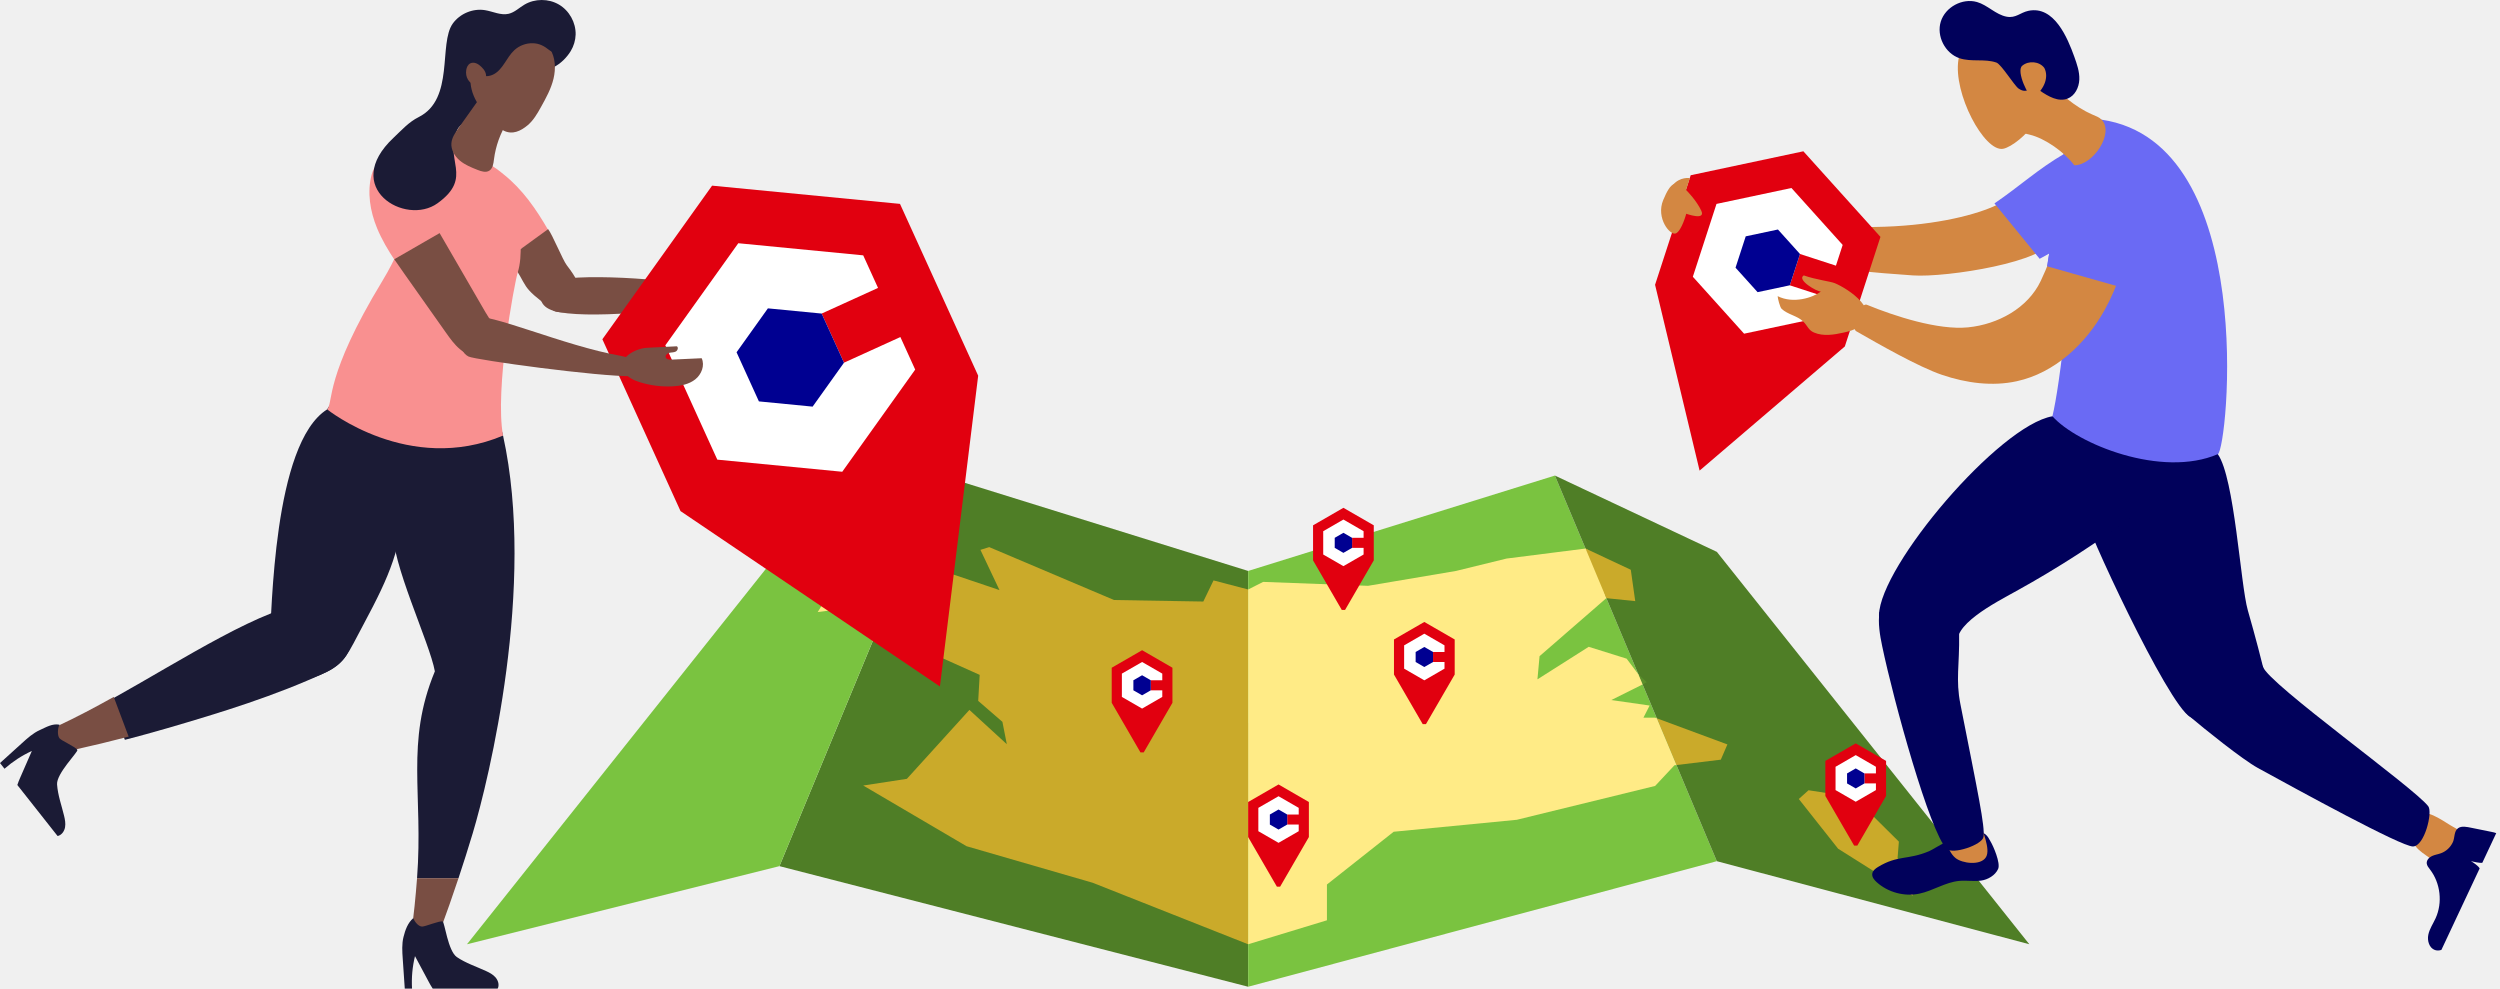
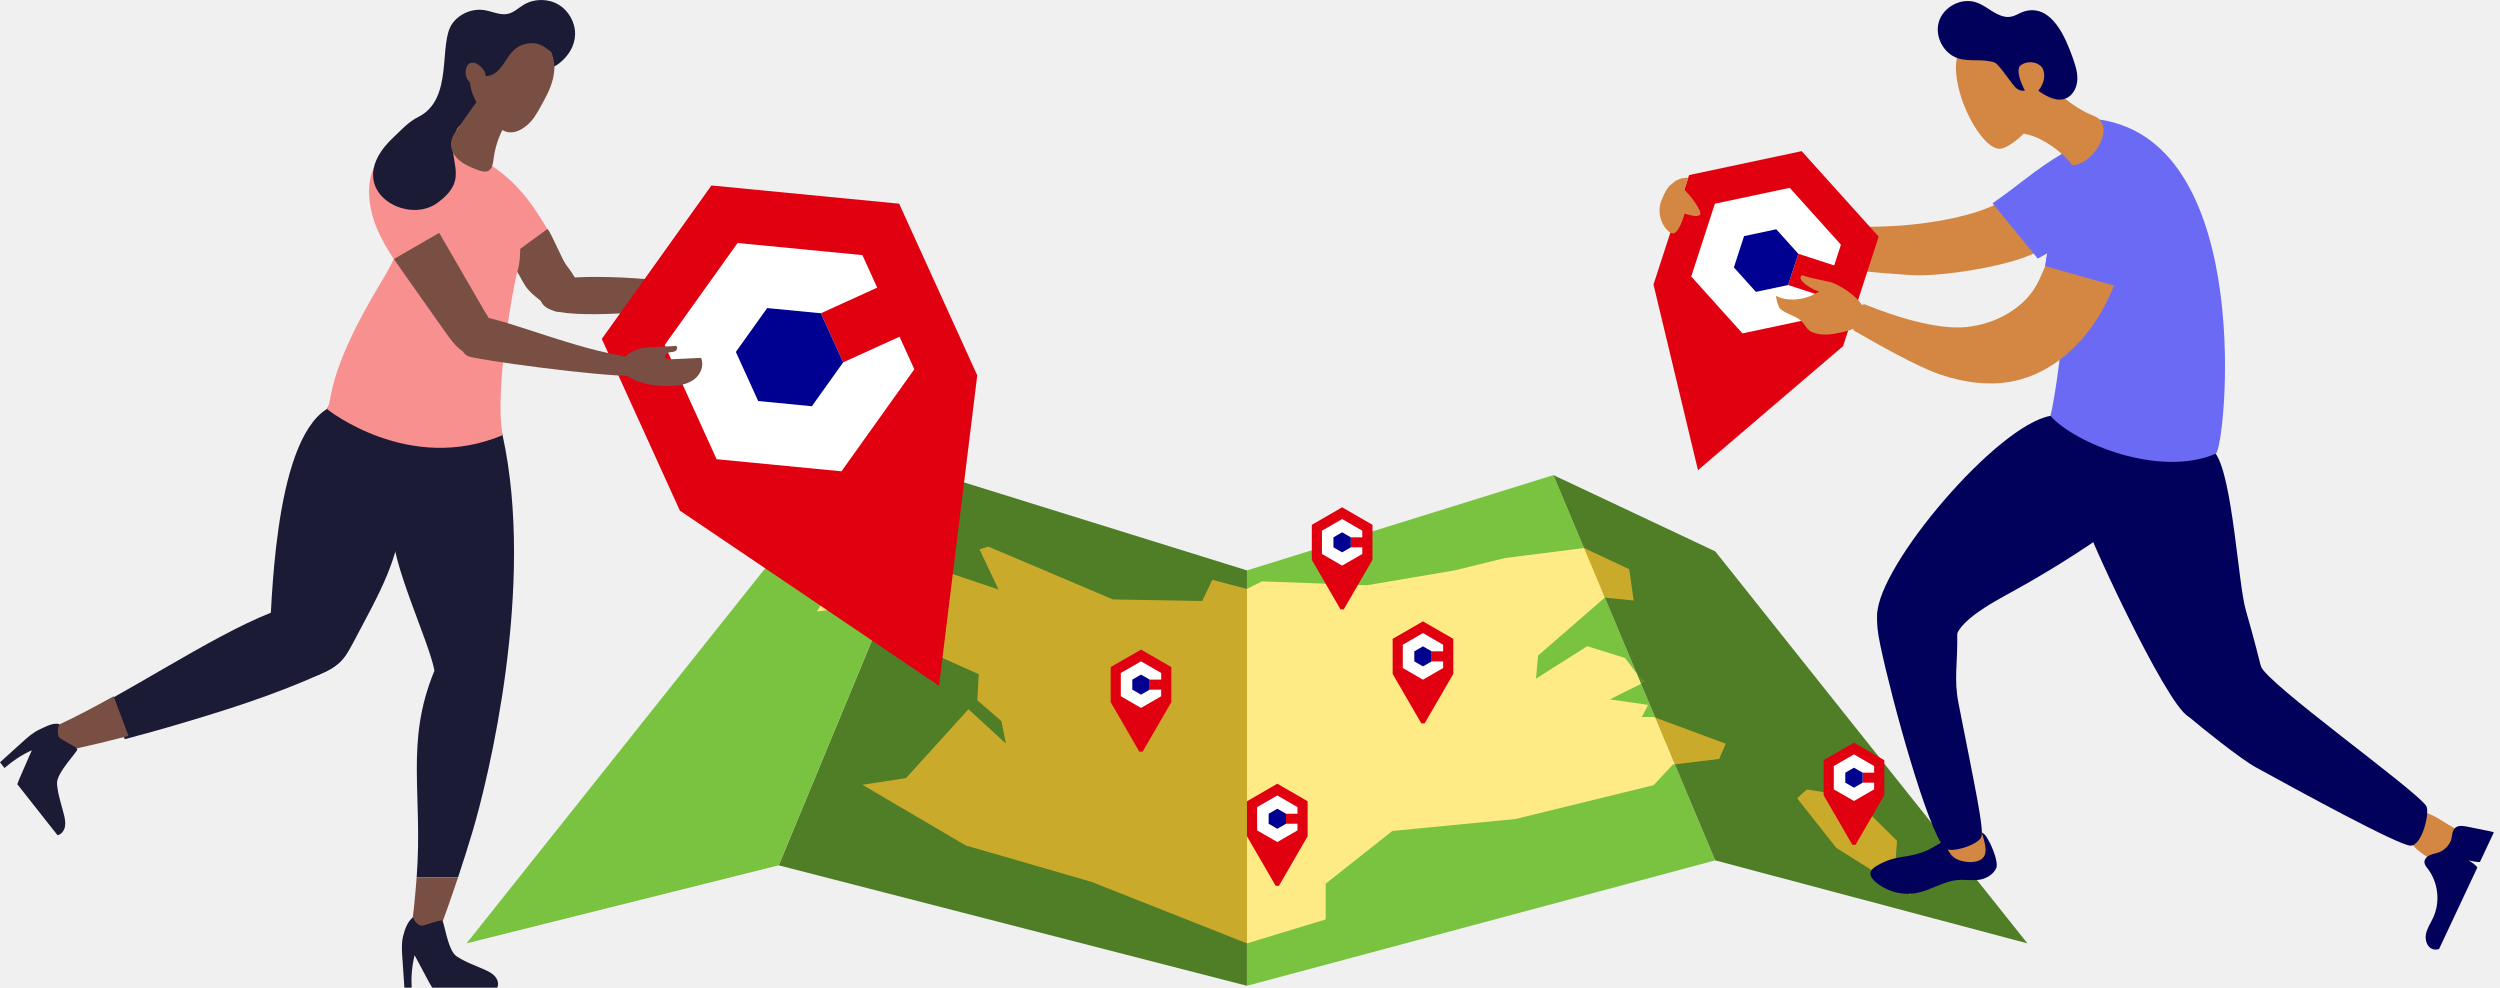
- <svg xmlns="http://www.w3.org/2000/svg" width="526" height="208" viewBox="0 0 526 208" fill="none">
-   <path d="M375.39 46.332C403.081 50.776 422.608 43.748 423.257 40.63L431.678 50.39C431.083 55.017 409.54 58.453 402.432 57.945C395.323 57.438 382.675 56.593 376.08 53.894C374.105 53.082 371.765 51.73 371.94 49.599C372.083 47.915 373.733 46.061 375.39 46.332Z" fill="#D38742" />
-   <path fill-rule="evenodd" clip-rule="evenodd" d="M261.027 151.685L251.227 173.66C251.227 173.66 273.865 181.533 278.376 180.924C282.888 180.316 288.177 158.949 288.177 158.949L261.027 151.685Z" fill="#CE0500" />
-   <path d="M198.077 100.057L163.994 182.237L262.603 207.608L262.61 120.125L198.077 100.057Z" fill="#4F7E26" />
-   <path d="M163.987 116.114L98.25 198.673L163.994 182.237L198.077 100.057L163.987 116.114Z" fill="#7AC340" />
-   <path d="M262.617 120.125L262.61 207.608L361.22 181.195L327.144 100.057L262.617 120.125Z" fill="#7AC340" />
-   <path d="M361.227 116.114L327.144 100.057L361.22 181.195L426.971 198.673L361.227 116.114Z" fill="#4F7E26" />
-   <path d="M190.799 117.589L174.918 124.17L172.043 128.776L186.971 126.835L190.799 117.589Z" fill="#FFEB86" />
-   <path d="M255.326 122.12L253.175 126.564L234.399 126.246L208.135 115.113L206.282 115.688L210.293 124.156L190.813 117.582L186.971 126.834L196.995 137.9L206.126 141.992L205.815 147.471L210.908 151.874L211.835 156.582L203.962 149.365L190.806 163.866L181.621 165.273L203.36 178.043L229.901 185.733L262.604 198.673H262.611V124.027L255.326 122.12Z" fill="#CAAA2A" />
-   <path d="M345.602 144.008L346.461 143.534L344.703 141.857" fill="#5A8F2B" />
-   <path d="M362.059 159.835L363.445 156.629L348.599 151.13L352.725 160.964L362.059 159.835Z" fill="#CAAA2A" />
-   <path d="M348.598 151.13L348.24 151.002H345.778L347.083 148.445L339.021 147.288L345.602 144.008L344.702 141.857L342.24 138.583L334.266 136.087L323.478 142.932L323.924 138.056L337.972 125.854L334.848 116.256L333.596 115.411L316.978 117.521L306.345 120.125L287.833 123.257L265.762 122.431L262.617 124.028H262.61V198.673L279.188 193.627V186.099L293.23 174.999L319.135 172.483L348.24 165.361L352.305 161.012L352.724 160.965L348.598 151.13Z" fill="#FFEB86" />
-   <path d="M344.053 126.476L343.12 119.881L333.597 115.411L337.973 125.854L344.053 126.476Z" fill="#CAAA2A" />
-   <path d="M388.289 167.471L386.239 163.866H388.857L392.956 170.576L399.523 177.083L399.246 180.573L402.425 183.792V188.459L386.733 178.564L378.468 168.107L380.517 166.267L388.289 167.471Z" fill="#CAAA2A" />
-   <path d="M379.428 31.83L355.721 36.869L348.227 59.92L357.594 99.015L388.153 72.893L395.647 49.842L379.428 31.83Z" fill="#E1000F" />
-   <path d="M378.718 53.441L386.28 55.896L387.7 51.533L376.919 39.555L361.152 42.903L356.174 58.23L366.956 70.208L382.722 66.86L384.136 62.491L376.574 60.029L378.718 53.441Z" fill="white" />
-   <path d="M376.574 60.029L378.718 53.441L374.078 48.287L367.3 49.727L365.156 56.322L369.796 61.469L376.574 60.029Z" fill="#000091" />
-   <path d="M91.494 141.248C90.445 135.276 82.153 118.062 82.728 111.393C83.303 104.73 84.053 96.025 88.896 91.852C95.085 86.515 103.865 82.66 105.84 91.642C112.793 123.229 102.877 163.927 99.455 175.337C98.508 178.496 97.507 181.641 96.465 184.78H87.746C89.093 167.072 85.251 156.331 91.494 141.248Z" fill="#1B1B35" />
-   <path d="M87.747 184.78H96.465C95.241 188.453 93.963 192.112 92.617 195.744C92.143 197.016 91.474 198.47 90.175 198.849C88.511 199.336 86.293 197.868 86.543 196.177C87.064 192.626 87.442 188.771 87.747 184.78Z" fill="#794E43" />
-   <path d="M68.645 141.417C72.724 139.273 73.042 137.812 76.457 131.427C82.274 120.564 84.148 115.897 85.602 103.635C86.705 94.375 80.279 82.87 73.373 86.678C68.598 89.309 74.056 82.877 68.835 86.137C57.37 93.306 57.269 129.249 56.694 134.843C55.909 142.56 60.718 145.374 68.645 141.417Z" fill="#1B1B35" />
-   <path d="M65.453 126.855C74.909 126.266 77.452 137.318 68.652 141.417C58.026 146.368 46.453 149.933 35.219 153.206C32.249 154.072 29.267 154.884 26.27 155.662L23.132 147.308C38.797 138.57 55.787 127.457 65.453 126.855Z" fill="#1B1B35" />
-   <path d="M23.93 146.632L27.068 154.985C23.253 155.98 19.425 156.906 15.577 157.758C14.278 158.042 12.736 158.259 11.782 157.332C10.565 156.142 10.72 153.403 12.262 152.686C15.962 150.968 19.905 148.878 23.93 146.632Z" fill="#794E43" />
-   <path d="M4.647 156.338C5.79 155.297 6.96 154.241 8.374 153.606C9.753 152.983 11.032 152.185 12.52 152.476C12.127 153.166 12.033 154.674 12.499 155.317C12.871 155.824 16.078 157.211 16.28 157.806C16.422 158.239 11.85 162.764 12.006 165.036C12.161 167.309 12.966 169.474 13.494 171.685C13.676 172.456 13.825 173.254 13.69 174.039C13.555 174.817 13.068 175.581 12.317 175.845C12.242 175.872 12.182 175.872 12.107 175.886L3.646 165.165C3.815 164.624 4.038 164.096 4.268 163.575C5.08 161.715 5.891 159.862 6.703 158.002C4.613 158.956 2.672 160.227 0.947 161.743L0 160.545C1.556 159.145 3.098 157.738 4.647 156.338Z" fill="#1B1B35" />
-   <path d="M88.003 112.306C84.155 112.259 53.312 115.384 68.848 86.137C71.08 81.93 77.831 81.673 82.552 81.078C88.95 80.273 99.191 81.51 102.268 87.321C111.866 105.448 92.934 112.448 88.003 112.306Z" fill="#1B1B35" />
-   <path d="M103.864 50.532C101.93 46.028 100.225 40.826 101.166 35.875C101.456 34.326 101.524 34.076 102.945 34.644C104.067 35.09 105.156 36.037 106.09 36.788C107.997 38.317 109.681 40.123 111.176 42.057C112.738 44.08 114.098 46.244 115.376 48.456L105.927 54.949C105.197 53.501 104.507 52.027 103.864 50.532Z" fill="#F99090" />
-   <path d="M115.323 48.212C116.182 49.267 118.407 54.706 119.232 55.781C123.771 61.693 119.584 59.055 124.123 64.966C124.555 65.521 117.467 66.109 116.52 65.399C108.749 59.589 111.826 61.111 106.963 54.273L115.323 48.212Z" fill="#794E43" />
-   <path d="M146.564 63.641C147.403 63.201 148.35 62.491 148.194 61.557C148.046 60.671 147.004 60.292 146.125 60.096C138.725 58.446 117.149 57.201 115.005 59.853C113.002 62.322 113.489 64.493 116.513 65.406C122.668 67.252 143.216 65.399 146.564 63.641Z" fill="#794E43" />
-   <path d="M150.393 65.453C152.307 65.724 154.404 65.359 155.817 64.046C156.954 62.991 157.529 61.442 157.718 59.907C157.806 59.237 157.711 58.385 157.082 58.155C156.521 57.952 155.953 58.392 155.398 58.615C154.126 59.115 152.733 58.419 151.387 58.216C149.892 57.986 148.309 58.398 147.119 59.325C146.172 60.062 144.447 62.173 145.218 63.471C145.929 64.682 149.128 65.277 150.393 65.453Z" fill="#5F5FF1" />
-   <path d="M80.415 59.17C68.287 79.163 70.174 84.54 68.849 86.144C68.849 86.144 86.049 99.975 105.84 91.649C104.074 82.011 108.194 59.704 108.944 57.282C110.02 53.813 109.485 48.632 108.789 45.067C107.321 37.553 101.349 30.863 93.82 29.45C86.292 28.036 82.775 27.637 80.712 35.009C80.712 35.009 92.535 39.176 80.415 59.17Z" fill="#F99090" />
-   <path d="M84.737 201.75C84.629 200.208 84.52 198.632 84.899 197.131C85.264 195.663 85.799 194.168 86.942 193.181C87.239 193.918 88.004 194.919 88.795 194.953C89.424 194.98 92.542 193.661 93.131 193.877C93.557 194.033 94.247 200.08 96.12 201.365C98.001 202.65 100.199 203.353 102.262 204.307C102.985 204.638 103.702 205.017 104.23 205.612C104.758 206.208 105.055 207.06 104.798 207.811C104.771 207.885 104.737 207.932 104.703 208H91.041C90.723 207.533 90.445 207.026 90.182 206.532C89.228 204.74 88.274 202.954 87.314 201.169C86.766 203.401 86.563 205.707 86.692 208H85.163C85.028 205.917 84.879 203.827 84.737 201.75Z" fill="#1B1B35" />
-   <path d="M79.332 48.002C77.871 44.445 77.201 40.434 78.202 36.72C78.446 35.807 78.906 34.806 79.812 34.542C80.664 34.292 81.544 34.8 82.261 35.327C86.955 38.79 90.107 43.877 93.008 48.976L83.106 54.834C81.665 52.656 80.326 50.417 79.332 48.002Z" fill="#F99090" />
-   <path d="M85.075 57.6C84.365 56.593 83.648 55.578 82.951 54.55L92.495 49.044C92.779 49.525 93.056 50.011 93.334 50.492C96.262 55.551 99.198 60.617 102.133 65.683C103.236 67.584 104.94 69.552 104.399 71.818C104.014 73.441 102.647 74.868 100.929 75.017C99.441 75.146 97.933 74.456 96.763 73.462C95.586 72.474 94.686 71.203 93.8 69.951C90.892 65.832 87.983 61.72 85.075 57.6Z" fill="#794E43" />
-   <path d="M121.113 7.285C121.18 4.755 119.78 2.232 117.589 0.954C115.404 -0.325 112.523 -0.318 110.345 0.974C109.236 1.63 108.275 2.604 107.017 2.902C105.367 3.287 103.71 2.408 102.039 2.137C99.496 1.725 96.77 2.861 95.268 4.951C92.225 9.185 95.674 20.832 88.106 24.627C85.982 25.689 84.548 27.346 82.816 28.969C71.649 39.446 85.265 47.664 92.055 42.767C99.76 37.221 93.26 33.596 96.229 27.292C97.947 23.646 106.686 26.947 109.269 23.849C110.683 22.151 110.94 19.771 112.009 17.836C113.057 15.949 114.667 14.995 116.547 14.096C117.947 13.426 119.293 12.053 120.085 10.741C120.707 9.706 121.079 8.502 121.113 7.285Z" fill="#1B1B35" />
-   <path d="M106.827 25.554C105.278 27.962 104.284 30.721 103.926 33.562C103.817 34.441 103.689 35.463 102.931 35.922C102.208 36.362 101.281 36.065 100.496 35.753C99.177 35.233 97.831 34.698 96.749 33.785C95.66 32.872 94.855 31.506 94.977 30.099C95.079 28.936 95.782 27.921 96.458 26.96C97.757 25.128 99.056 23.301 100.361 21.468C100.747 20.934 101.152 20.373 101.748 20.095C102.749 19.635 103.986 20.163 104.683 21.015C105.38 21.874 105.664 22.983 105.928 24.052L106.827 25.554Z" fill="#794E43" />
-   <path d="M111.035 26.338C112.245 25.317 113.05 23.903 113.821 22.523C114.883 20.616 115.952 18.681 116.459 16.564C116.967 14.441 116.865 12.087 115.709 10.24C114.308 8.008 111.603 6.899 108.979 6.682C106.699 6.493 104.23 6.96 102.607 8.563C101.721 9.435 101.16 10.578 100.612 11.688C99.902 13.135 99.178 14.623 99.016 16.233C98.84 18.012 99.381 19.804 100.26 21.36C101.139 22.916 102.35 24.262 103.595 25.54C104.312 26.277 105.062 27.014 105.982 27.488C107.822 28.415 109.574 27.569 111.035 26.338Z" fill="#794E43" />
-   <path d="M108.221 10.552C106.557 12.087 105.846 14.623 103.831 15.651C102.194 16.49 99.975 15.922 98.941 14.4C98.149 13.243 98.068 11.688 98.548 10.369C99.029 9.05 100.036 7.968 101.213 7.203C102.39 6.439 103.736 5.979 105.102 5.648C107.199 5.147 109.404 4.944 111.521 5.37C112.86 5.641 114.159 6.175 115.275 6.98C116.114 7.589 117.69 8.867 117.467 10.078C117.243 11.268 116.202 11.059 115.525 10.511C114.491 9.679 113.483 9.131 112.11 9.097C110.683 9.057 109.262 9.591 108.221 10.552Z" fill="#1B1B35" />
-   <path d="M101.234 14.028C100.923 13.737 100.584 13.467 100.185 13.318C99.786 13.162 99.326 13.142 98.948 13.331C98.44 13.588 98.176 14.177 98.095 14.745C97.879 16.172 98.603 17.586 100.077 17.904C101.193 18.147 101.991 17.39 102.228 16.321C102.431 15.401 101.863 14.623 101.234 14.028Z" fill="#794E43" />
-   <path d="M149.824 39.061L126.739 71.378L143.182 107.537L197.759 144.434L205.808 79.048L189.358 42.896L149.824 39.061Z" fill="#E1000F" />
-   <path d="M172.875 65.974L184.738 60.577L181.62 53.725L155.336 51.175L139.982 72.663L150.919 96.709L177.21 99.258L192.557 77.763L189.439 70.912L177.576 76.309L172.875 65.974Z" fill="white" />
-   <path d="M177.576 76.309L172.875 65.974L161.566 64.878L154.972 74.118L159.673 84.453L170.975 85.555L177.576 76.309Z" fill="#000091" />
-   <path d="M132.841 75.382C134.167 75.612 134.965 75.714 134.796 77.046C134.66 78.081 134.214 79.136 133.172 79.15C125.955 79.292 100.104 75.734 98.582 75.017C96.073 73.834 95.309 67.53 99.13 66.63C103.006 65.717 118.508 72.731 130.534 74.855" fill="#794E43" />
-   <path d="M136.081 73.177C138.191 73.069 140.294 72.961 142.405 72.859C142.797 73.096 142.581 73.759 142.175 73.969C141.762 74.178 141.275 74.131 140.829 74.233C140.382 74.341 139.922 74.753 140.065 75.186C140.207 75.619 140.795 75.687 141.255 75.666C143.379 75.565 145.509 75.47 147.633 75.369C148.343 76.891 147.593 78.791 146.274 79.826C144.955 80.868 143.216 81.199 141.546 81.287C139.219 81.409 136.865 81.111 134.64 80.421C133.355 80.022 132.022 79.414 131.346 78.257C129.608 75.288 133.842 73.292 136.081 73.177Z" fill="#794E43" />
-   <path d="M516.226 174.019C516.74 174.289 517.288 174.587 517.538 175.108C517.842 175.737 517.632 176.481 517.416 177.144C516.922 178.659 516.435 180.174 515.942 181.689C515.793 182.155 515.576 182.69 515.103 182.818C514.677 182.94 514.251 182.67 513.892 182.413C512.735 181.594 511.579 180.776 510.422 179.964C509.401 179.247 508.346 178.476 507.798 177.353C507.013 175.737 507.406 171.834 509.442 171.164C511.329 170.556 514.683 173.214 516.226 174.019Z" fill="#D38742" />
-   <path fill-rule="evenodd" clip-rule="evenodd" d="M512.289 199.877C511.099 199.444 510.659 197.915 510.916 196.671C511.173 195.426 511.924 194.358 512.451 193.201C513.953 189.907 513.479 185.808 511.274 182.94C510.97 182.548 510.625 182.135 510.584 181.642C510.537 180.979 511.071 180.404 511.673 180.12C512.269 179.836 512.945 179.755 513.567 179.525C514.683 179.126 515.61 178.239 516.097 177.157C516.503 176.251 516.293 174.925 517.152 174.276C517.91 173.701 519.06 173.992 519.905 174.154C521.359 174.431 522.8 174.743 524.247 175.033C524.565 175.101 524.903 175.169 525.208 175.29L522.279 181.527C521.731 181.628 520.433 181.303 519.885 181.195C520.378 181.452 521.481 182.217 521.718 182.717L513.669 199.857C513.222 200.012 512.742 200.039 512.289 199.877Z" fill="#01015B" />
-   <path fill-rule="evenodd" clip-rule="evenodd" d="M416.805 185.281C415.289 185.483 413.747 185.199 412.232 185.341C409.277 185.612 406.679 187.445 403.764 188.04C400.632 188.676 397.217 187.743 394.843 185.598C394.335 185.139 393.835 184.53 393.923 183.847C394.004 183.211 394.572 182.751 395.12 182.42C399.347 179.843 401.363 181.013 405.922 179.071C407.139 178.551 411.711 175.372 414.681 175.054C417.9 174.709 418.184 176.014 418.793 177.015C419.409 178.023 420.944 181.601 420.41 182.819C419.801 184.192 418.232 185.084 416.805 185.281Z" fill="#01015B" />
-   <path d="M416.629 173.106C416.487 172.544 416.318 171.942 415.872 171.577C415.33 171.137 414.559 171.171 413.863 171.225C412.273 171.354 410.691 171.482 409.101 171.618C408.614 171.658 408.046 171.746 407.809 172.172C407.593 172.558 407.755 173.038 407.924 173.444C408.452 174.756 408.986 176.068 409.514 177.38C409.98 178.537 410.481 179.741 411.448 180.532C412.841 181.668 416.731 182.183 417.847 180.35C418.875 178.665 417.055 174.79 416.629 173.106Z" fill="#D38742" />
-   <path d="M396.013 135.959C395.519 133.605 395.1 131.096 395.445 128.762L412.198 133.362C412.307 139.99 411.441 142.966 412.469 148.154C416.182 166.971 417.677 173.917 417.325 176.095C417.062 177.759 410.846 179.869 409.574 178.598C406.043 175.081 398.461 147.674 396.013 135.959Z" fill="#01015B" />
-   <path d="M452.098 92.353C455.669 94.091 464.354 92.305 466.633 95.559C470.171 100.611 471.382 122.952 472.937 128.397C479.383 150.947 479.769 158.131 476.042 158.604C472.315 159.078 464.165 152.578 460.83 150.839C456.143 148.398 438.462 110.196 438.449 107.896C438.428 104.649 448.344 90.52 452.098 92.353Z" fill="#01015B" />
-   <path d="M395.337 129.425C395.553 119.009 420.606 89.525 431.827 87.584C436.805 86.719 452.592 88.68 455.108 92.671C459.058 98.947 454.553 104.23 449.514 108.011C441.479 114.031 433.031 119.496 424.238 124.352C419.646 126.889 410.237 131.725 412.07 135.999L395.796 132.354C395.492 131.407 395.316 130.433 395.337 129.425Z" fill="#01015B" />
-   <path fill-rule="evenodd" clip-rule="evenodd" d="M434.411 32.304C436.548 31.059 444.036 37.275 446.281 38.31C447.972 39.088 450.752 41.367 450.508 43.525C450.258 45.757 446.491 47.603 444.82 48.726C439.896 52.034 431.468 55.828 430.731 56.024L431.144 53.359L429.142 54.449L419.632 42.801C425.104 39.061 428.749 35.598 434.411 32.304Z" fill="#6A6AF4" />
-   <path fill-rule="evenodd" clip-rule="evenodd" d="M442.183 25.181C475.399 30.072 468.683 94.673 466.634 95.552C454.797 100.652 436.954 93.374 431.827 87.577C433.396 81.226 436.379 57.046 434.939 47.076C434.445 43.653 433.728 40.238 433.762 36.781C433.822 31.343 435.581 24.214 442.183 25.181Z" fill="#6A6AF4" />
-   <path d="M440.262 24.113C440.938 24.404 441.669 24.654 442.176 25.182C444.895 27.995 440.417 34.779 436.427 34.779C434.438 32.067 430.292 29.098 427.018 28.327C426.159 28.124 425.192 27.948 424.678 27.231C424.137 26.48 424.319 25.439 424.576 24.552C425.151 22.564 425.99 20.65 427.059 18.878C428.263 16.876 428.567 15.489 430.414 17.011C433.681 19.689 436.285 22.381 440.262 24.113Z" fill="#D38742" />
-   <path d="M426.869 7.4C429.743 7.968 432.523 10.18 432.74 13.102C432.868 14.813 432.124 16.463 431.401 18.019C430.102 20.805 428.81 23.599 427.511 26.386C426.734 28.063 423.25 30.998 421.424 31.31C417.508 31.973 410.886 19.656 412.063 12.5C412.929 7.224 422.242 6.493 426.869 7.4Z" fill="#D38742" />
-   <path fill-rule="evenodd" clip-rule="evenodd" d="M436.433 11.938C436.988 13.494 437.556 15.097 437.488 16.747C437.42 18.398 436.575 20.129 435.04 20.738C433.085 21.516 430.954 20.278 429.216 19.087C427.106 17.64 426.822 20.075 424.711 18.634C423.812 18.019 421.072 13.521 420.044 13.162C417.569 12.303 414.755 13.088 412.273 12.249C409.249 11.228 407.389 7.589 408.343 4.538C409.29 1.488 412.888 -0.453 415.959 0.426C418.198 1.069 419.895 3.077 422.195 3.51C424.123 3.876 425.036 2.651 426.767 2.279C432.199 1.123 435.019 8.002 436.433 11.938Z" fill="#01015B" />
-   <path d="M430.129 14.299C429.088 12.885 426.795 12.696 425.462 13.845C424.137 14.989 426.835 20.555 427.742 20.609C430.265 18.682 431.076 16.145 430.129 14.299Z" fill="#D38742" />
-   <path d="M392.787 64.121C398.631 66.522 407.789 69.504 414.079 68.876C420.369 68.246 426.653 64.831 429.365 59.122C430.623 56.464 432.064 53.048 432.328 50.099L446.342 57.046C445.402 59.873 444.259 62.633 442.798 65.25C438.828 72.386 432.301 78.473 424.326 80.212C419.152 81.341 413.7 80.59 408.682 78.899C403.663 77.209 395.167 72.332 390.568 69.701C389.229 68.936 391.468 63.573 392.787 64.121Z" fill="#D38742" />
-   <path fill-rule="evenodd" clip-rule="evenodd" d="M431.59 50.505C431.935 46.413 432.638 42.118 435.256 38.959C441.228 31.77 449.622 37.715 449.832 45.595C449.913 48.618 448.689 51.858 447.979 54.76C447.505 56.681 446.971 58.581 446.349 60.462L430.731 56.038C430.832 54.868 431.489 51.662 431.59 50.505Z" fill="#6A6AF4" />
-   <path d="M386.063 59.589C385.13 59.197 382.005 58.845 379.516 57.945C377.94 58.865 382.289 61.395 383.114 61.334C381.498 62.599 377.331 63.992 374.017 62.308C374.024 62.775 374.504 64.641 374.842 64.966C376.114 66.184 378.089 66.4 379.367 67.618C380.321 68.531 380.449 69.444 381.667 69.965C383.615 70.796 385.84 70.445 387.91 69.971C388.985 69.728 390.074 69.444 391.001 68.855C396.128 65.555 388.958 60.8 386.063 59.589Z" fill="#D38742" />
-   <path d="M240.297 136.804L233.905 140.491V147.87L239.952 158.307H240.635L246.682 147.87V140.491L240.297 136.804Z" fill="#E1000F" />
-   <path d="M242.124 143.128H244.545V141.728L240.297 139.28L236.043 141.728V146.632L240.297 149.087L244.545 146.632V145.239H242.124V143.128Z" fill="white" />
-   <path d="M242.123 145.239V143.128L240.297 142.073L238.464 143.128V145.239L240.297 146.294L242.123 145.239Z" fill="#000091" />
-   <path d="M299.677 130.859L293.292 134.545V141.924L299.338 152.354H300.021L306.068 141.924V134.545L299.677 130.859Z" fill="#E1000F" />
-   <path d="M301.509 137.176H303.924V135.783L299.676 133.328L295.429 135.783V140.687L299.676 143.142L303.924 140.687V139.287H301.509V137.176Z" fill="white" />
-   <path d="M301.509 139.287V137.176L299.676 136.121L297.85 137.176V139.287L299.676 140.342L301.509 139.287Z" fill="#000091" />
-   <path d="M282.652 106.841L276.267 110.527V117.906L282.313 128.336H282.997L289.043 117.906V110.527L282.652 106.841Z" fill="#E1000F" />
-   <path d="M284.478 113.158H286.9V111.765L282.652 109.31L278.404 111.765V116.669L282.652 119.117L286.9 116.669V115.269H284.478V113.158Z" fill="white" />
-   <path d="M284.478 115.268V113.158L282.651 112.103L280.825 113.158V115.268L282.651 116.324L284.478 115.268Z" fill="#000091" />
-   <path d="M269.002 165.05L262.61 168.743V176.115L268.657 186.552H269.34L275.387 176.115V168.743L269.002 165.05Z" fill="#E1000F" />
-   <path d="M270.829 171.374H273.25V169.974L269.003 167.525L264.755 169.974V174.884L269.003 177.333L273.25 174.884V173.484H270.829V171.374Z" fill="white" />
-   <path d="M270.829 173.484V171.374L269.003 170.319L267.177 171.374V173.484L269.003 174.54L270.829 173.484Z" fill="#000091" />
-   <path d="M390.446 156.406L384.055 160.092V167.471L390.102 177.908H390.785L396.831 167.471V160.092L390.446 156.406Z" fill="#E1000F" />
-   <path d="M392.273 162.73H394.694V161.33L390.446 158.875L386.199 161.33V166.234L390.446 168.689L394.694 166.234V164.834H392.273V162.73Z" fill="white" />
-   <path d="M392.273 164.833V162.73L390.446 161.675L388.62 162.73V164.833L390.446 165.889L392.273 164.833Z" fill="#000091" />
-   <path d="M354.93 40.157C352.59 37.654 351.548 38.263 349.945 42.078C348.342 45.892 351.426 49.694 352.637 49.092C353.848 48.49 354.788 44.972 354.788 44.972C354.788 44.972 358.941 46.487 357.953 44.343C356.966 42.199 354.93 40.157 354.93 40.157Z" fill="#D38742" />
-   <path d="M355.011 39.122C355.511 37.586 355.545 37.471 355.545 37.471C355.545 37.471 353.482 37.133 351.981 38.905C350.479 40.677 354.74 39.96 354.74 39.96L355.011 39.122Z" fill="#D38742" />
-   <path d="M476.13 140.294C477.286 143.893 508.129 165.862 510.922 169.663C511.849 170.921 510.124 178.07 507.676 178.097C505.234 178.124 483.651 166.301 475.061 161.587C471.767 159.774 463.684 153.267 460.823 150.832C457.962 148.397 458.679 145.645 457.712 142.012C456.359 136.906 475.277 137.65 476.13 140.294Z" fill="#01015B" />
+ <svg xmlns="http://www.w3.org/2000/svg" width="243" height="96" viewBox="0 0 243 96" fill="none">
+   <path d="M173.257 21.384C186.037 23.435 195.05 20.192 195.35 18.752L199.236 23.257C198.962 25.392 189.019 26.978 185.738 26.744C182.457 26.51 176.619 26.12 173.575 24.874C172.664 24.5 171.584 23.875 171.665 22.892C171.731 22.115 172.492 21.259 173.257 21.384Z" fill="#D38742" />
+   <path fill-rule="evenodd" clip-rule="evenodd" d="M120.475 70.008L115.951 80.151C115.951 80.151 126.4 83.785 128.482 83.504C130.564 83.223 133.005 73.361 133.005 73.361L120.475 70.008Z" fill="#CE0500" />
+   <path d="M91.42 46.18L75.689 84.109L121.201 95.819L121.205 55.442L91.42 46.18Z" fill="#4F7E26" />
+   <path d="M75.686 53.591L45.346 91.695L75.689 84.109L91.42 46.18L75.686 53.591Z" fill="#7AC340" />
+   <path d="M121.208 55.442L121.205 95.819L166.717 83.628L150.99 46.18L121.208 55.442Z" fill="#7AC340" />
+   <path d="M166.72 53.591L150.989 46.18L166.717 83.628L197.063 91.695L166.72 53.591Z" fill="#4F7E26" />
+   <path d="M88.061 54.272L80.731 57.309L79.404 59.435L86.294 58.539L88.061 54.272Z" fill="#FFEB86" />
+   <path d="M117.843 56.363L116.85 58.414L108.184 58.267L96.062 53.129L95.207 53.394L97.058 57.303L88.068 54.268L86.294 58.539L90.921 63.646L95.135 65.535L94.992 68.063L97.342 70.096L97.77 72.268L94.136 68.937L88.064 75.63L83.825 76.28L93.859 82.174L106.108 85.723L121.202 91.695H121.205V57.243L117.843 56.363Z" fill="#CAAA2A" />
+   <path d="M159.509 66.465L159.905 66.247L159.094 65.472" fill="#5A8F2B" />
+   <path d="M167.104 73.77L167.744 72.29L160.892 69.752L162.796 74.291L167.104 73.77Z" fill="#CAAA2A" />
+   <path d="M160.892 69.752L160.726 69.693H159.59L160.193 68.513L156.471 67.979L159.509 66.465L159.094 65.472L157.957 63.962L154.277 62.809L149.298 65.969L149.504 63.718L155.988 58.086L154.545 53.657L153.968 53.266L146.298 54.24L141.39 55.442L132.846 56.888L122.66 56.507L121.208 57.243H121.205V91.695L128.856 89.366V85.892L135.337 80.769L147.294 79.608L160.726 76.32L162.603 74.313L162.796 74.291L160.892 69.752Z" fill="#FFEB86" />
+   <path d="M158.794 58.373L158.363 55.33L153.968 53.266L155.988 58.086L158.794 58.373Z" fill="#CAAA2A" />
+   <path d="M179.21 77.294L178.264 75.631H179.472L181.364 78.727L184.395 81.731L184.267 83.341L185.734 84.827V86.981L178.492 82.414L174.677 77.588L175.623 76.739L179.21 77.294Z" fill="#CAAA2A" />
+   <path d="M175.121 14.691L164.179 17.017L160.72 27.655L165.044 45.699L179.148 33.643L182.607 23.004L175.121 14.691Z" fill="#E1000F" />
+   <path d="M174.793 24.665L178.283 25.798L178.939 23.785L173.963 18.256L166.686 19.801L164.388 26.875L169.364 32.404L176.641 30.859L177.293 28.842L173.803 27.706L174.793 24.665Z" fill="white" />
+   <path d="M173.803 27.706L174.793 24.665L172.651 22.286L169.523 22.951L168.534 25.995L170.675 28.37L173.803 27.706Z" fill="#000091" />
+   <path d="M42.228 65.191C41.744 62.435 37.917 54.49 38.182 51.412C38.447 48.337 38.794 44.319 41.029 42.393C43.886 39.93 47.938 38.151 48.849 42.297C52.058 56.875 47.482 75.659 45.902 80.925C45.465 82.383 45.003 83.834 44.522 85.283H40.498C41.12 77.11 39.346 72.153 42.228 65.191Z" fill="#1B1B35" />
+   <path d="M40.498 85.283H44.522C43.957 86.978 43.367 88.667 42.746 90.343C42.527 90.93 42.218 91.601 41.619 91.776C40.851 92.001 39.827 91.323 39.943 90.543C40.183 88.904 40.358 87.125 40.498 85.283Z" fill="#794E43" />
+   <path d="M31.683 65.269C33.565 64.28 33.712 63.605 35.288 60.659C37.973 55.645 38.838 53.491 39.509 47.831C40.018 43.558 37.052 38.248 33.865 40.005C31.661 41.219 34.18 38.251 31.77 39.755C26.479 43.064 26.432 59.653 26.166 62.235C25.804 65.797 28.024 67.096 31.683 65.269Z" fill="#1B1B35" />
+   <path d="M30.209 58.548C34.574 58.277 35.748 63.378 31.686 65.269C26.782 67.555 21.441 69.2 16.255 70.711C14.885 71.11 13.508 71.485 12.125 71.844L10.677 67.988C17.907 63.955 25.749 58.826 30.209 58.548Z" fill="#1B1B35" />
+   <path d="M11.044 67.676L12.493 71.532C10.732 71.99 8.965 72.418 7.189 72.811C6.59 72.943 5.878 73.043 5.438 72.615C4.876 72.065 4.947 70.801 5.659 70.47C7.367 69.677 9.187 68.713 11.044 67.676Z" fill="#794E43" />
+   <path d="M2.145 72.156C2.672 71.675 3.212 71.188 3.865 70.895C4.502 70.608 5.092 70.239 5.778 70.374C5.597 70.692 5.554 71.388 5.769 71.685C5.941 71.919 7.42 72.559 7.514 72.834C7.58 73.033 5.469 75.122 5.541 76.171C5.613 77.22 5.984 78.219 6.228 79.239C6.312 79.595 6.381 79.964 6.318 80.326C6.256 80.685 6.031 81.037 5.685 81.159C5.65 81.172 5.622 81.172 5.588 81.178L1.683 76.23C1.761 75.98 1.864 75.737 1.97 75.496C2.344 74.638 2.719 73.782 3.094 72.924C2.129 73.364 1.233 73.951 0.437 74.65L0 74.098C0.718 73.452 1.43 72.802 2.145 72.156Z" fill="#1B1B35" />
+   <path d="M40.617 51.834C38.841 51.812 24.605 53.254 31.776 39.755C32.806 37.814 35.922 37.695 38.101 37.42C41.054 37.049 45.78 37.62 47.201 40.302C51.63 48.668 42.893 51.899 40.617 51.834Z" fill="#1B1B35" />
+   <path d="M47.937 23.323C47.044 21.243 46.257 18.843 46.691 16.558C46.825 15.843 46.857 15.727 47.512 15.989C48.031 16.196 48.533 16.633 48.964 16.979C49.844 17.685 50.621 18.518 51.311 19.411C52.032 20.344 52.66 21.343 53.25 22.364L48.889 25.361C48.552 24.693 48.233 24.012 47.937 23.323Z" fill="#F99090" />
+   <path d="M53.226 22.252C53.622 22.739 54.649 25.249 55.03 25.745C57.125 28.474 55.192 27.256 57.287 29.984C57.487 30.24 54.215 30.512 53.778 30.184C50.191 27.503 51.612 28.205 49.367 25.049L53.226 22.252Z" fill="#794E43" />
+   <path d="M67.644 29.373C68.032 29.17 68.469 28.842 68.397 28.411C68.328 28.002 67.847 27.827 67.442 27.737C64.026 26.975 54.068 26.401 53.078 27.625C52.154 28.764 52.379 29.766 53.775 30.187C56.615 31.04 66.099 30.184 67.644 29.373Z" fill="#794E43" />
+   <path d="M69.413 30.209C70.296 30.334 71.264 30.165 71.916 29.56C72.441 29.073 72.706 28.358 72.794 27.649C72.834 27.34 72.79 26.947 72.5 26.841C72.241 26.747 71.979 26.95 71.723 27.053C71.136 27.284 70.493 26.962 69.872 26.869C69.182 26.763 68.451 26.953 67.902 27.381C67.465 27.721 66.669 28.695 67.025 29.294C67.352 29.853 68.829 30.128 69.413 30.209Z" fill="#5F5FF1" />
+   <path d="M37.115 27.309C31.517 36.537 32.388 39.019 31.776 39.758C31.776 39.758 39.715 46.142 48.849 42.3C48.034 37.851 49.936 27.556 50.282 26.438C50.778 24.837 50.532 22.445 50.21 20.8C49.533 17.332 46.776 14.245 43.302 13.592C39.827 12.94 38.204 12.755 37.252 16.158C37.252 16.158 42.709 18.081 37.115 27.309Z" fill="#F99090" />
+   <path d="M39.11 93.115C39.06 92.404 39.01 91.676 39.184 90.983C39.353 90.306 39.6 89.616 40.127 89.16C40.265 89.501 40.617 89.963 40.983 89.978C41.273 89.991 42.712 89.382 42.984 89.482C43.18 89.554 43.499 92.344 44.364 92.938C45.231 93.531 46.246 93.855 47.198 94.296C47.532 94.448 47.863 94.623 48.106 94.898C48.35 95.173 48.487 95.566 48.369 95.913C48.356 95.947 48.341 95.969 48.325 96H42.019C41.872 95.785 41.744 95.55 41.623 95.323C41.182 94.495 40.742 93.671 40.299 92.847C40.046 93.877 39.953 94.942 40.012 96H39.306C39.244 95.038 39.175 94.074 39.11 93.115Z" fill="#1B1B35" />
+   <path d="M36.614 22.155C35.94 20.513 35.631 18.662 36.093 16.948C36.206 16.526 36.418 16.064 36.836 15.943C37.229 15.827 37.635 16.061 37.966 16.305C40.133 17.903 41.587 20.251 42.927 22.605L38.356 25.308C37.691 24.303 37.073 23.27 36.614 22.155Z" fill="#F99090" />
+   <path d="M39.265 26.585C38.938 26.12 38.607 25.651 38.285 25.177L42.69 22.636C42.821 22.858 42.949 23.082 43.077 23.304C44.429 25.639 45.784 27.977 47.138 30.315C47.647 31.193 48.434 32.101 48.184 33.147C48.006 33.896 47.376 34.555 46.583 34.623C45.896 34.683 45.2 34.364 44.66 33.905C44.117 33.45 43.701 32.863 43.292 32.285C41.95 30.384 40.608 28.486 39.265 26.585Z" fill="#794E43" />
+   <path d="M55.898 3.362C55.929 2.195 55.283 1.03 54.271 0.44C53.263 -0.15 51.933 -0.147 50.928 0.45C50.416 0.752 49.972 1.202 49.392 1.339C48.63 1.517 47.865 1.111 47.094 0.986C45.92 0.796 44.662 1.321 43.969 2.285C42.565 4.239 44.157 9.615 40.663 11.366C39.683 11.856 39.021 12.621 38.222 13.37C33.068 18.206 39.352 21.999 42.487 19.739C46.042 17.179 43.042 15.506 44.413 12.596C45.206 10.914 49.239 12.437 50.431 11.007C51.084 10.224 51.203 9.125 51.696 8.232C52.18 7.361 52.923 6.921 53.79 6.506C54.437 6.197 55.058 5.563 55.423 4.957C55.71 4.48 55.882 3.924 55.898 3.362Z" fill="#1B1B35" />
+   <path d="M49.305 11.794C48.59 12.905 48.131 14.179 47.966 15.49C47.916 15.896 47.856 16.367 47.507 16.58C47.173 16.782 46.745 16.645 46.383 16.502C45.774 16.261 45.153 16.015 44.654 15.593C44.151 15.172 43.779 14.541 43.836 13.892C43.883 13.355 44.207 12.887 44.519 12.443C45.119 11.597 45.718 10.754 46.321 9.908C46.498 9.662 46.686 9.403 46.961 9.275C47.423 9.062 47.994 9.306 48.315 9.699C48.637 10.096 48.768 10.608 48.89 11.101L49.305 11.794Z" fill="#794E43" />
+   <path d="M51.246 12.156C51.805 11.685 52.176 11.032 52.532 10.395C53.023 9.515 53.516 8.622 53.75 7.645C53.984 6.665 53.937 5.579 53.403 4.726C52.757 3.696 51.508 3.184 50.297 3.084C49.245 2.997 48.106 3.212 47.356 3.952C46.948 4.355 46.688 4.882 46.436 5.394C46.108 6.062 45.774 6.749 45.699 7.492C45.618 8.313 45.867 9.14 46.273 9.858C46.679 10.576 47.238 11.198 47.812 11.788C48.143 12.128 48.49 12.468 48.914 12.687C49.763 13.114 50.572 12.724 51.246 12.156Z" fill="#794E43" />
+   <path d="M49.948 4.87C49.18 5.579 48.852 6.749 47.922 7.224C47.166 7.611 46.143 7.349 45.665 6.646C45.3 6.112 45.262 5.394 45.484 4.786C45.706 4.177 46.171 3.677 46.714 3.325C47.257 2.972 47.878 2.76 48.509 2.607C49.477 2.376 50.494 2.282 51.471 2.479C52.09 2.604 52.689 2.85 53.204 3.222C53.591 3.503 54.319 4.093 54.215 4.651C54.112 5.201 53.632 5.104 53.319 4.851C52.842 4.467 52.377 4.214 51.743 4.199C51.084 4.18 50.429 4.427 49.948 4.87Z" fill="#1B1B35" />
+   <path d="M46.723 6.474C46.579 6.34 46.423 6.215 46.239 6.147C46.055 6.075 45.842 6.066 45.668 6.153C45.433 6.272 45.312 6.543 45.274 6.805C45.174 7.464 45.508 8.117 46.189 8.263C46.704 8.376 47.072 8.026 47.182 7.533C47.275 7.108 47.013 6.749 46.723 6.474Z" fill="#794E43" />
+   <path d="M69.15 18.028L58.495 32.944L66.084 49.633L91.273 66.662L94.988 36.484L87.396 19.798L69.15 18.028Z" fill="#E1000F" />
+   <path d="M79.788 30.45L85.264 27.958L83.825 24.796L71.694 23.619L64.607 33.537L69.655 44.635L81.79 45.812L88.873 35.891L87.434 32.728L81.958 35.219L79.788 30.45Z" fill="white" />
+   <path d="M81.958 35.22L79.789 30.45L74.569 29.944L71.525 34.208L73.695 38.978L78.911 39.487L81.958 35.22Z" fill="#000091" />
+   <path d="M61.311 34.792C61.922 34.898 62.291 34.945 62.213 35.56C62.15 36.038 61.944 36.525 61.464 36.531C58.133 36.596 46.201 34.954 45.499 34.623C44.341 34.077 43.988 31.168 45.752 30.752C47.541 30.331 54.696 33.568 60.246 34.548" fill="#794E43" />
+   <path d="M62.806 33.774C63.78 33.724 64.751 33.674 65.725 33.627C65.906 33.737 65.806 34.043 65.619 34.139C65.429 34.236 65.204 34.214 64.998 34.261C64.792 34.311 64.579 34.502 64.645 34.701C64.711 34.901 64.982 34.932 65.195 34.923C66.175 34.876 67.158 34.832 68.138 34.786C68.466 35.488 68.12 36.365 67.511 36.843C66.902 37.324 66.1 37.477 65.329 37.517C64.255 37.573 63.169 37.436 62.141 37.118C61.548 36.933 60.933 36.652 60.621 36.119C59.819 34.748 61.773 33.827 62.806 33.774Z" fill="#794E43" />
+   <path d="M238.258 80.316C238.495 80.441 238.748 80.579 238.863 80.819C239.004 81.109 238.907 81.453 238.807 81.759C238.579 82.458 238.355 83.157 238.127 83.856C238.058 84.072 237.958 84.318 237.74 84.378C237.543 84.434 237.346 84.309 237.181 84.19C236.647 83.813 236.113 83.435 235.579 83.06C235.108 82.729 234.621 82.374 234.368 81.855C234.006 81.109 234.187 79.308 235.127 78.999C235.998 78.718 237.546 79.945 238.258 80.316Z" fill="#D38742" />
+   <path fill-rule="evenodd" clip-rule="evenodd" d="M236.441 92.251C235.892 92.051 235.689 91.346 235.808 90.771C235.926 90.197 236.273 89.704 236.516 89.17C237.209 87.649 236.991 85.758 235.973 84.434C235.833 84.253 235.673 84.062 235.655 83.835C235.633 83.529 235.879 83.263 236.157 83.132C236.432 83.001 236.744 82.964 237.031 82.858C237.546 82.673 237.974 82.264 238.199 81.765C238.386 81.347 238.289 80.735 238.686 80.435C239.036 80.17 239.566 80.304 239.956 80.379C240.628 80.507 241.293 80.65 241.961 80.785C242.107 80.816 242.263 80.847 242.404 80.903L241.052 83.781C240.799 83.828 240.2 83.678 239.947 83.629C240.175 83.747 240.684 84.1 240.793 84.331L237.078 92.242C236.872 92.313 236.651 92.326 236.441 92.251Z" fill="#01015B" />
+   <path fill-rule="evenodd" clip-rule="evenodd" d="M192.371 85.514C191.672 85.608 190.96 85.477 190.261 85.542C188.897 85.667 187.698 86.513 186.352 86.788C184.907 87.081 183.331 86.65 182.235 85.661C182.001 85.449 181.77 85.168 181.81 84.852C181.848 84.559 182.11 84.347 182.363 84.194C184.314 83.004 185.244 83.544 187.348 82.648C187.91 82.408 190.021 80.941 191.391 80.794C192.877 80.635 193.008 81.237 193.289 81.699C193.573 82.165 194.282 83.816 194.035 84.378C193.754 85.011 193.03 85.424 192.371 85.514Z" fill="#01015B" />
+   <path d="M192.291 79.895C192.225 79.636 192.147 79.358 191.941 79.189C191.691 78.986 191.335 79.002 191.014 79.027C190.28 79.086 189.55 79.146 188.816 79.208C188.591 79.227 188.329 79.267 188.22 79.464C188.12 79.642 188.195 79.864 188.273 80.051C188.516 80.657 188.763 81.262 189.007 81.868C189.222 82.402 189.453 82.957 189.899 83.323C190.542 83.847 192.337 84.084 192.853 83.238C193.327 82.461 192.487 80.672 192.291 79.895Z" fill="#D38742" />
+   <path d="M182.775 62.75C182.547 61.664 182.354 60.506 182.513 59.429L190.245 61.552C190.295 64.611 189.896 65.984 190.37 68.379C192.084 77.064 192.774 80.27 192.612 81.275C192.49 82.043 189.621 83.017 189.034 82.43C187.405 80.807 183.905 68.157 182.775 62.75Z" fill="#01015B" />
+   <path d="M208.661 42.624C210.309 43.427 214.317 42.603 215.369 44.104C217.002 46.436 217.561 56.747 218.279 59.26C221.254 69.668 221.432 72.984 219.712 73.202C217.991 73.421 214.23 70.421 212.691 69.618C210.527 68.491 202.367 50.86 202.361 49.798C202.351 48.3 206.928 41.779 208.661 42.624Z" fill="#01015B" />
+   <path d="M182.463 59.735C182.563 54.927 194.125 41.319 199.304 40.423C201.602 40.024 208.888 40.929 210.05 42.771C211.873 45.668 209.794 48.106 207.468 49.851C203.759 52.63 199.86 55.152 195.802 57.393C193.682 58.564 189.34 60.796 190.186 62.769L182.675 61.086C182.534 60.649 182.453 60.2 182.463 59.735Z" fill="#01015B" />
+   <path fill-rule="evenodd" clip-rule="evenodd" d="M200.497 14.909C201.484 14.335 204.94 17.204 205.976 17.681C206.756 18.041 208.039 19.093 207.927 20.088C207.812 21.119 206.073 21.971 205.302 22.489C203.029 24.015 199.139 25.767 198.799 25.857L198.989 24.627L198.065 25.13L193.676 19.754C196.202 18.028 197.884 16.43 200.497 14.909Z" fill="#6A6AF4" />
+   <path fill-rule="evenodd" clip-rule="evenodd" d="M204.084 11.622C219.415 13.879 216.315 43.695 215.369 44.101C209.906 46.455 201.671 43.096 199.305 40.42C200.029 37.489 201.406 26.329 200.741 21.727C200.513 20.148 200.182 18.571 200.198 16.976C200.226 14.466 201.037 11.176 204.084 11.622Z" fill="#6A6AF4" />
+   <path d="M203.198 11.129C203.51 11.263 203.847 11.379 204.081 11.622C205.336 12.921 203.269 16.052 201.428 16.052C200.51 14.8 198.596 13.43 197.085 13.074C196.689 12.98 196.242 12.899 196.005 12.568C195.755 12.222 195.84 11.741 195.958 11.332C196.224 10.414 196.611 9.531 197.104 8.713C197.66 7.789 197.8 7.149 198.652 7.851C200.16 9.087 201.362 10.33 203.198 11.129Z" fill="#D38742" />
+   <path d="M197.016 3.415C198.343 3.677 199.626 4.698 199.726 6.047C199.785 6.837 199.442 7.598 199.108 8.316C198.509 9.603 197.912 10.892 197.313 12.178C196.954 12.952 195.346 14.307 194.503 14.451C192.696 14.757 189.64 9.072 190.183 5.769C190.582 3.334 194.881 2.997 197.016 3.415Z" fill="#D38742" />
+   <path fill-rule="evenodd" clip-rule="evenodd" d="M201.431 5.51C201.687 6.228 201.949 6.968 201.918 7.729C201.886 8.491 201.496 9.29 200.788 9.571C199.885 9.93 198.902 9.359 198.1 8.81C197.126 8.141 196.995 9.265 196.021 8.6C195.605 8.316 194.341 6.24 193.867 6.075C192.724 5.678 191.425 6.041 190.28 5.653C188.884 5.182 188.026 3.503 188.466 2.095C188.903 0.687 190.564 -0.209 191.981 0.197C193.014 0.493 193.798 1.42 194.859 1.62C195.749 1.789 196.17 1.224 196.97 1.052C199.476 0.518 200.778 3.693 201.431 5.51Z" fill="#01015B" />
+   <path d="M198.521 6.599C198.04 5.947 196.982 5.86 196.367 6.39C195.755 6.918 197.001 9.487 197.419 9.512C198.584 8.622 198.958 7.452 198.521 6.599Z" fill="#D38742" />
+   <path d="M181.287 29.594C183.984 30.702 188.211 32.079 191.114 31.789C194.017 31.498 196.917 29.922 198.169 27.287C198.75 26.06 199.414 24.484 199.536 23.123L206.005 26.329C205.571 27.634 205.043 28.907 204.369 30.116C202.536 33.409 199.524 36.218 195.843 37.021C193.455 37.542 190.939 37.196 188.623 36.415C186.306 35.635 182.385 33.384 180.263 32.17C179.644 31.817 180.678 29.341 181.287 29.594Z" fill="#D38742" />
+   <path fill-rule="evenodd" clip-rule="evenodd" d="M199.195 23.31C199.355 21.422 199.679 19.439 200.887 17.981C203.644 14.663 207.518 17.407 207.615 21.044C207.652 22.439 207.087 23.935 206.759 25.274C206.541 26.16 206.294 27.038 206.007 27.905L198.799 25.864C198.846 25.324 199.148 23.844 199.195 23.31Z" fill="#6A6AF4" />
+   <path d="M178.183 27.503C177.753 27.321 176.31 27.159 175.162 26.744C174.434 27.169 176.441 28.336 176.822 28.308C176.076 28.892 174.153 29.535 172.624 28.757C172.627 28.973 172.848 29.834 173.004 29.984C173.591 30.546 174.503 30.646 175.093 31.208C175.533 31.629 175.592 32.051 176.154 32.291C177.053 32.675 178.08 32.513 179.036 32.294C179.532 32.182 180.035 32.051 180.462 31.779C182.829 30.256 179.519 28.061 178.183 27.503Z" fill="#D38742" />
+   <path d="M110.906 63.141L107.956 64.842V68.248L110.747 73.064H111.062L113.853 68.248V64.842L110.906 63.141Z" fill="#E1000F" />
+   <path d="M111.75 66.059H112.867V65.413L110.907 64.283L108.943 65.413V67.676L110.907 68.809L112.867 67.676V67.033H111.75V66.059Z" fill="white" />
+   <path d="M111.749 67.033V66.059L110.907 65.572L110.061 66.059V67.033L110.907 67.52L111.749 67.033Z" fill="#000091" />
+   <path d="M138.312 60.397L135.365 62.098V65.504L138.156 70.317H138.471L141.262 65.504V62.098L138.312 60.397Z" fill="#E1000F" />
+   <path d="M139.158 63.312H140.272V62.669L138.312 61.536L136.352 62.669V64.932L138.312 66.066L140.272 64.932V64.286H139.158V63.312Z" fill="white" />
+   <path d="M139.159 64.286V63.312L138.313 62.825L137.47 63.312V64.286L138.313 64.773L139.159 64.286Z" fill="#000091" />
+   <path d="M130.455 49.311L127.508 51.013V54.418L130.299 59.232H130.614L133.405 54.418V51.013L130.455 49.311Z" fill="#E1000F" />
+   <path d="M131.297 52.227H132.415V51.584L130.455 50.451L128.494 51.584V53.847L130.455 54.977L132.415 53.847V53.201H131.297V52.227Z" fill="white" />
+   <path d="M131.297 53.201V52.227L130.454 51.74L129.611 52.227V53.201L130.454 53.688L131.297 53.201Z" fill="#000091" />
+   <path d="M124.155 76.177L121.205 77.881V81.284L123.996 86.101H124.311L127.102 81.284V77.881L124.155 76.177Z" fill="#E1000F" />
+   <path d="M124.998 79.096H126.115V78.449L124.155 77.319L122.194 78.449V80.716L124.155 81.846L126.115 80.716V80.07H124.998V79.096Z" fill="white" />
+   <path d="M124.998 80.07V79.096L124.155 78.609L123.312 79.096V80.07L124.155 80.557L124.998 80.07Z" fill="#000091" />
+   <path d="M180.206 72.187L177.256 73.889V77.294L180.047 82.111H180.362L183.153 77.294V73.889L180.206 72.187Z" fill="#E1000F" />
+   <path d="M181.048 75.106H182.166V74.46L180.206 73.327L178.245 74.46V76.723L180.206 77.856L182.166 76.723V76.077H181.048V75.106Z" fill="white" />
+   <path d="M181.049 76.077V75.106L180.206 74.619L179.363 75.106V76.077L180.206 76.564L181.049 76.077Z" fill="#000091" />
+   <path d="M163.813 18.534C162.733 17.379 162.253 17.66 161.513 19.42C160.773 21.181 162.196 22.936 162.755 22.658C163.314 22.38 163.748 20.756 163.748 20.756C163.748 20.756 165.665 21.456 165.209 20.466C164.753 19.477 163.813 18.534 163.813 18.534Z" fill="#D38742" />
+   <path d="M163.851 18.056C164.082 17.348 164.098 17.294 164.098 17.294C164.098 17.294 163.146 17.138 162.453 17.956C161.76 18.774 163.726 18.443 163.726 18.443L163.851 18.056Z" fill="#D38742" />
+   <path d="M219.752 64.751C220.286 66.412 234.521 76.551 235.81 78.306C236.238 78.886 235.442 82.186 234.312 82.199C233.185 82.211 223.224 76.754 219.259 74.579C217.739 73.742 214.008 70.739 212.688 69.615C211.367 68.491 211.698 67.221 211.252 65.544C210.627 63.187 219.359 63.531 219.752 64.751Z" fill="#01015B" />
</svg>
